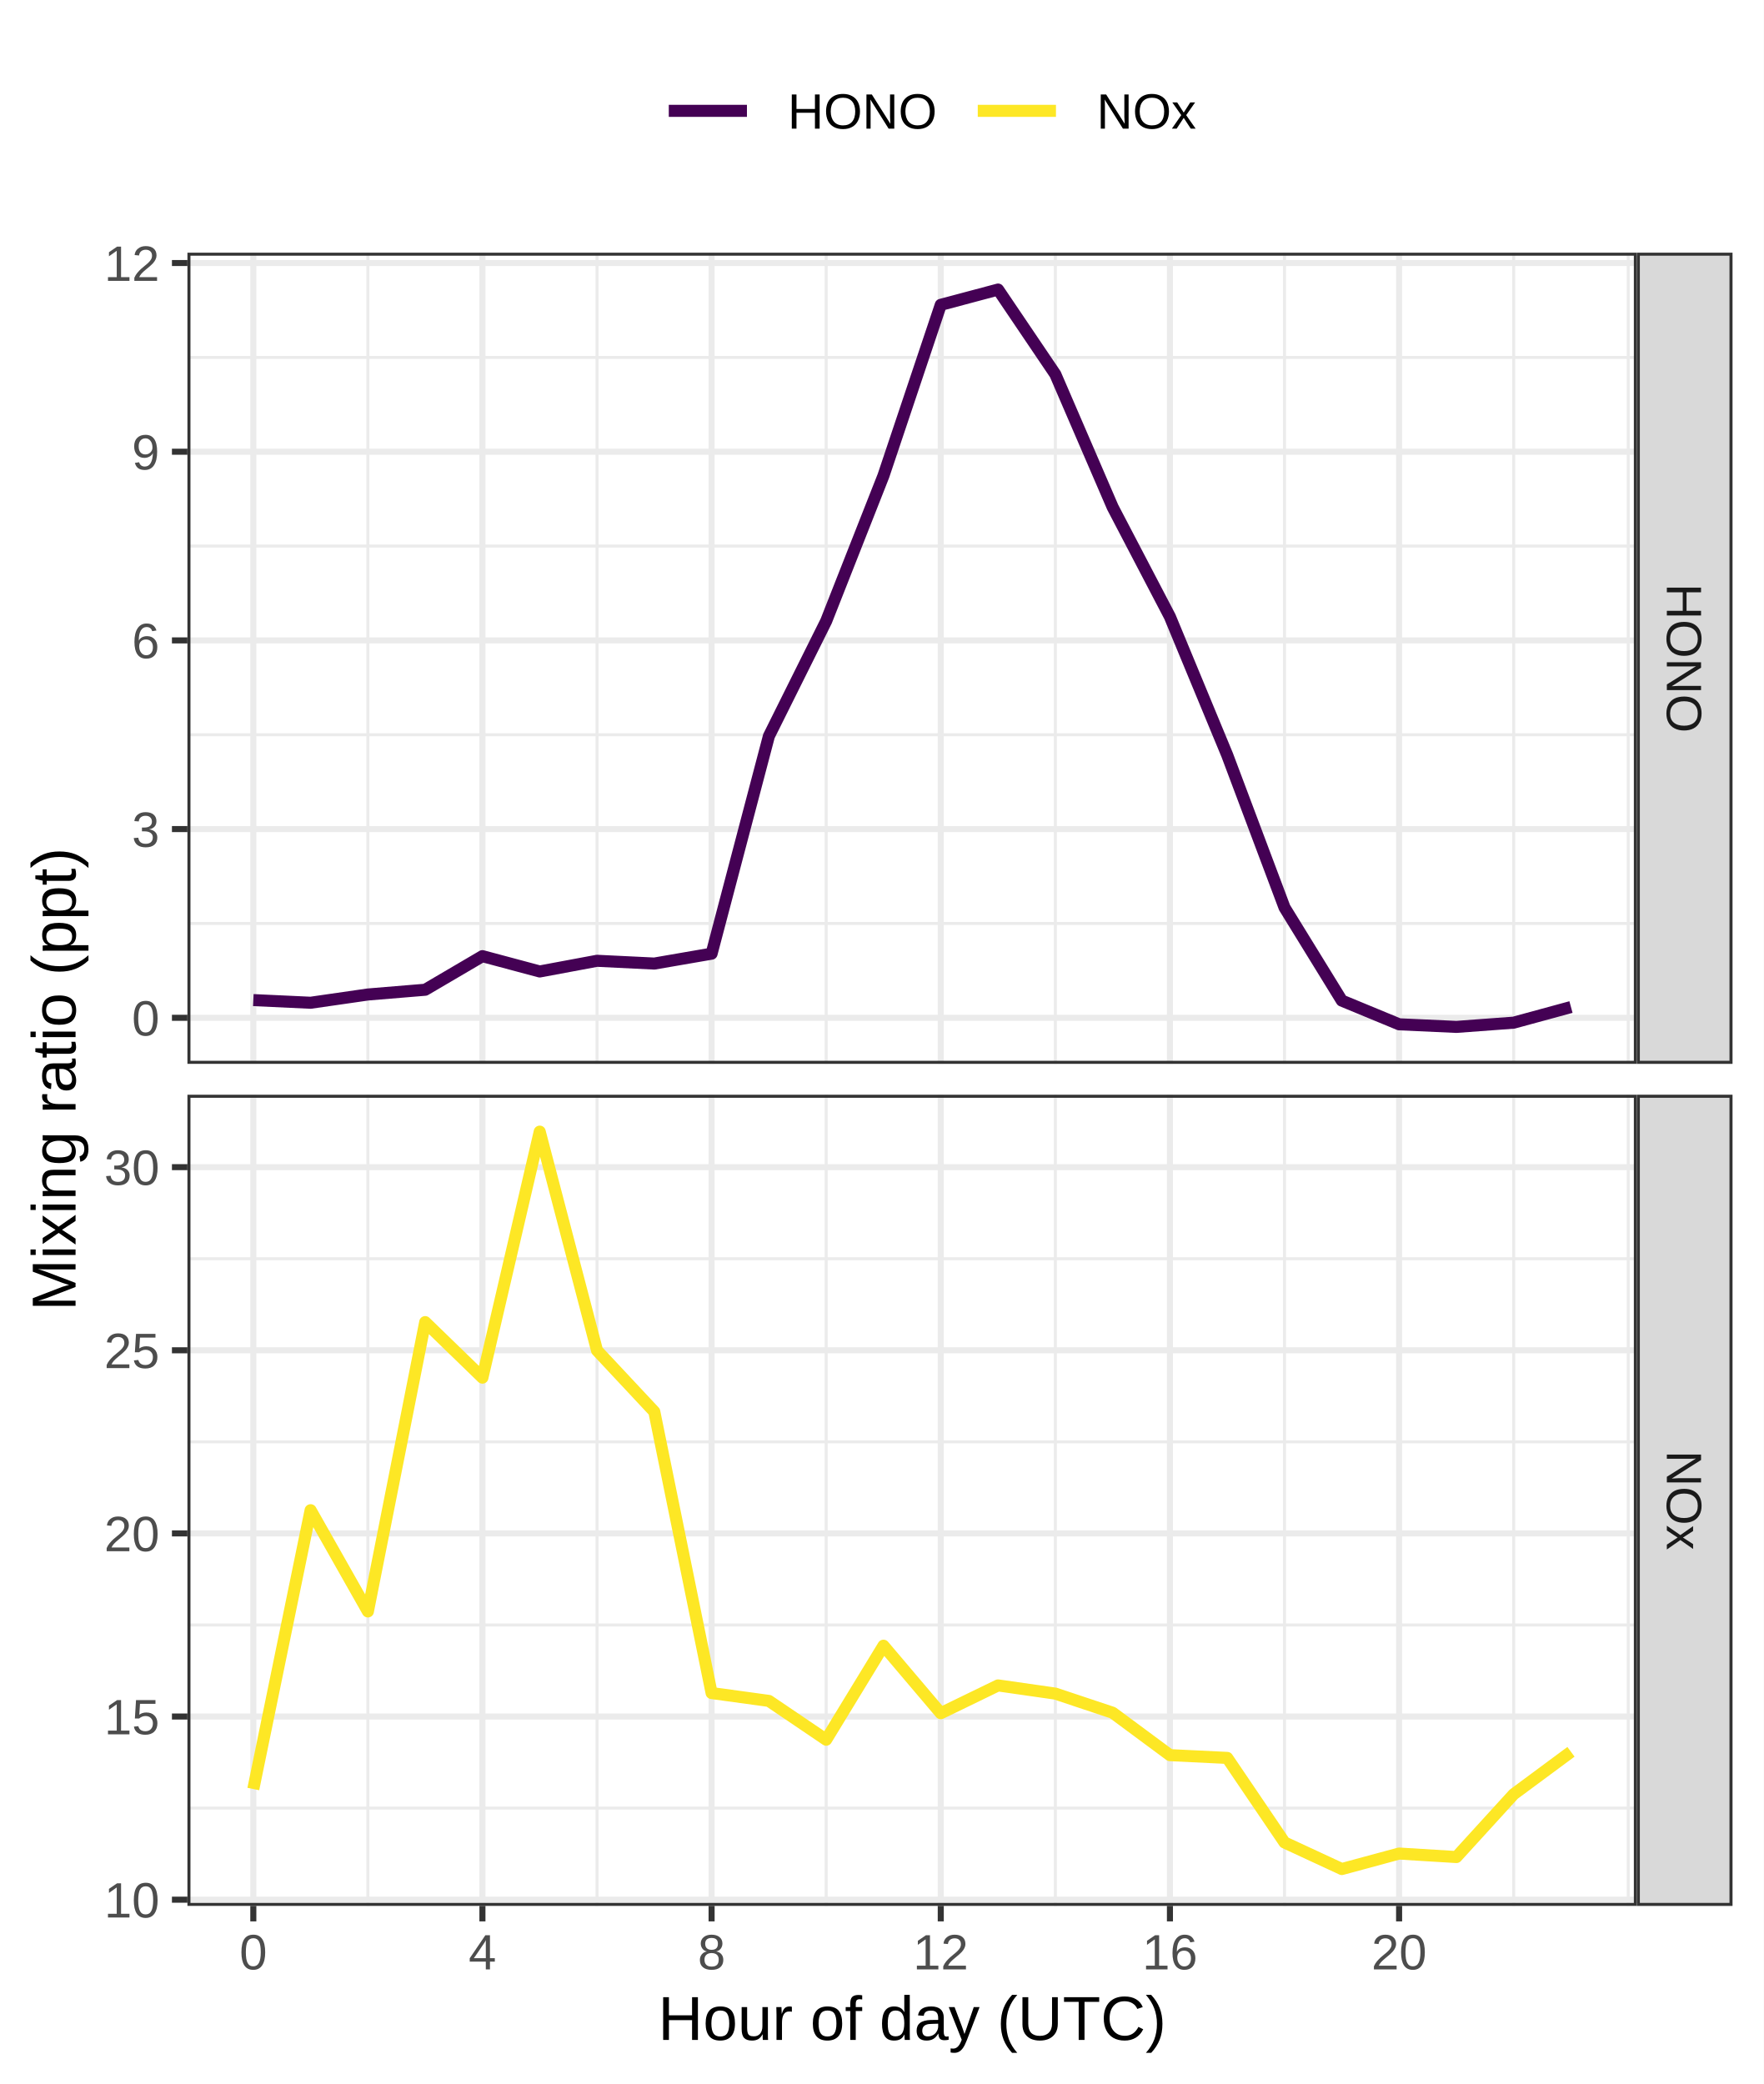
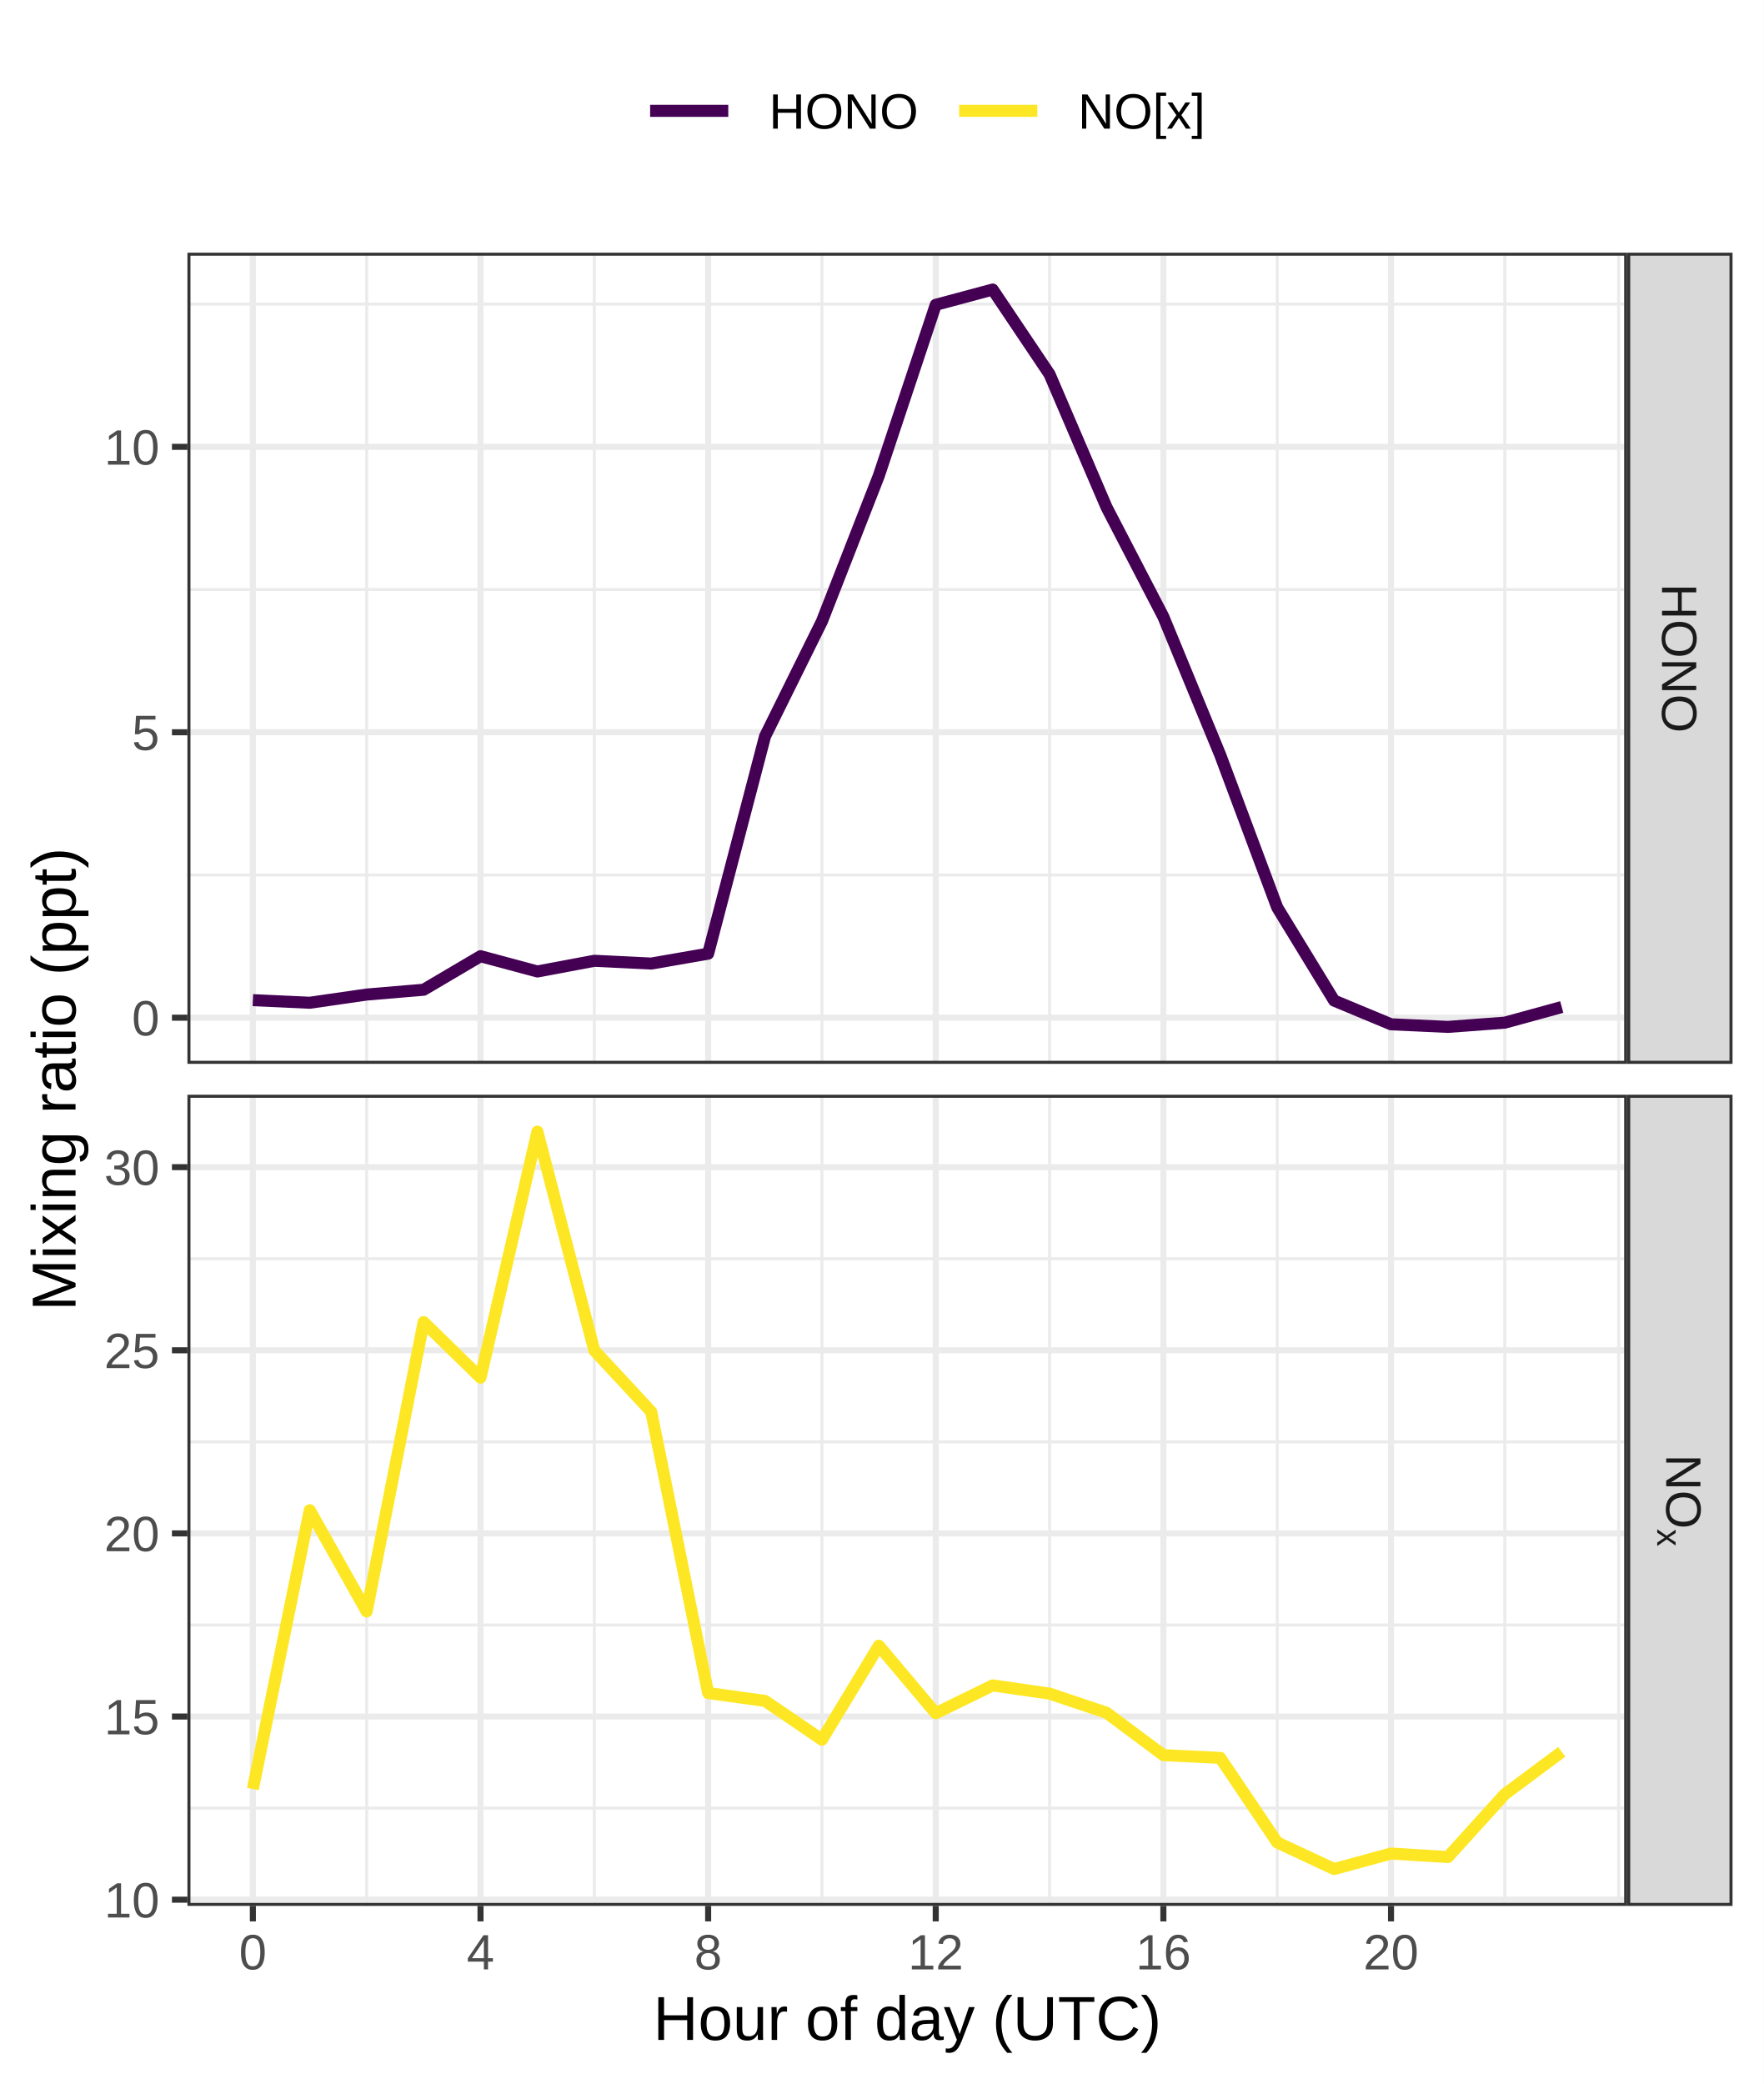
<svg xmlns="http://www.w3.org/2000/svg" class="svglite" width="311.81pt" height="368.50pt" viewBox="0 0 311.81 368.50">
  <defs>
    <style type="text/css">
    .svglite line, .svglite polyline, .svglite polygon, .svglite path, .svglite rect, .svglite circle {
      fill: none;
      stroke: #000000;
      stroke-linecap: round;
      stroke-linejoin: round;
      stroke-miterlimit: 10.00;
    }
    .svglite text {
      white-space: pre;
    }
  </style>
  </defs>
  <rect width="100%" height="100%" style="stroke: none; fill: #FFFFFF;" />
  <defs>
    <clipPath id="cpMC4wMHwzMTEuODF8MC4wMHwzNjguNTA=">
      <rect x="0.00" y="0.00" width="311.81" height="368.50" />
    </clipPath>
  </defs>
  <g clip-path="url(#cpMC4wMHwzMTEuODF8MC4wMHwzNjguNTA=)">
    <rect x="0" y="0.00" width="311.81" height="368.50" style="stroke-width: 1.07; stroke: #FFFFFF; fill: #FFFFFF;" />
  </g>
  <defs>
-     <clipPath id="cpMzMuMTR8Mjg5LjQxfDQ0LjY4fDE4OC4xMA==">
-       <rect x="33.14" y="44.68" width="256.28" height="143.43" />
+     <clipPath id="cpMzMuMTR8Mjg3LjcxfDQ0LjY4fDE4OC4xMA==">
+       <rect x="33.14" y="44.68" width="254.57" height="143.43" />
    </clipPath>
  </defs>
-   <g clip-path="url(#cpMzMuMTR8Mjg5LjQxfDQ0LjY4fDE4OC4xMA==)">
-     <rect x="33.14" y="44.68" width="256.28" height="143.43" style="stroke-width: 1.07; stroke: none; fill: #FFFFFF;" />
-     <polyline points="33.14,163.29 289.41,163.29 " style="stroke-width: 0.53; stroke: #EBEBEB; stroke-linecap: butt;" />
-     <polyline points="33.14,129.92 289.41,129.92 " style="stroke-width: 0.53; stroke: #EBEBEB; stroke-linecap: butt;" />
-     <polyline points="33.14,96.56 289.41,96.56 " style="stroke-width: 0.53; stroke: #EBEBEB; stroke-linecap: butt;" />
-     <polyline points="33.14,63.20 289.41,63.20 " style="stroke-width: 0.53; stroke: #EBEBEB; stroke-linecap: butt;" />
-     <polyline points="65.05,188.10 65.05,44.68 " style="stroke-width: 0.53; stroke: #EBEBEB; stroke-linecap: butt;" />
-     <polyline points="105.56,188.10 105.56,44.68 " style="stroke-width: 0.53; stroke: #EBEBEB; stroke-linecap: butt;" />
-     <polyline points="146.08,188.10 146.08,44.68 " style="stroke-width: 0.53; stroke: #EBEBEB; stroke-linecap: butt;" />
-     <polyline points="186.60,188.10 186.60,44.68 " style="stroke-width: 0.53; stroke: #EBEBEB; stroke-linecap: butt;" />
-     <polyline points="227.12,188.10 227.12,44.68 " style="stroke-width: 0.53; stroke: #EBEBEB; stroke-linecap: butt;" />
-     <polyline points="267.64,188.10 267.64,44.68 " style="stroke-width: 0.53; stroke: #EBEBEB; stroke-linecap: butt;" />
-     <polyline points="287.89,188.10 287.89,44.68 " style="stroke-width: 0.53; stroke: #EBEBEB; stroke-linecap: butt;" />
-     <polyline points="33.14,179.97 289.41,179.97 " style="stroke-width: 1.07; stroke: #EBEBEB; stroke-linecap: butt;" />
-     <polyline points="33.14,146.60 289.41,146.60 " style="stroke-width: 1.07; stroke: #EBEBEB; stroke-linecap: butt;" />
-     <polyline points="33.14,113.24 289.41,113.24 " style="stroke-width: 1.07; stroke: #EBEBEB; stroke-linecap: butt;" />
-     <polyline points="33.14,79.88 289.41,79.88 " style="stroke-width: 1.07; stroke: #EBEBEB; stroke-linecap: butt;" />
-     <polyline points="33.14,46.51 289.41,46.51 " style="stroke-width: 1.07; stroke: #EBEBEB; stroke-linecap: butt;" />
-     <polyline points="44.79,188.10 44.79,44.68 " style="stroke-width: 1.07; stroke: #EBEBEB; stroke-linecap: butt;" />
-     <polyline points="85.30,188.10 85.30,44.68 " style="stroke-width: 1.07; stroke: #EBEBEB; stroke-linecap: butt;" />
-     <polyline points="125.82,188.10 125.82,44.68 " style="stroke-width: 1.07; stroke: #EBEBEB; stroke-linecap: butt;" />
-     <polyline points="166.34,188.10 166.34,44.68 " style="stroke-width: 1.07; stroke: #EBEBEB; stroke-linecap: butt;" />
-     <polyline points="206.86,188.10 206.86,44.68 " style="stroke-width: 1.07; stroke: #EBEBEB; stroke-linecap: butt;" />
-     <polyline points="247.38,188.10 247.38,44.68 " style="stroke-width: 1.07; stroke: #EBEBEB; stroke-linecap: butt;" />
-     <polyline points="44.79,176.84 54.92,177.31 65.05,175.85 75.18,175.01 85.30,169.07 95.43,171.78 105.56,169.89 115.69,170.38 125.82,168.63 135.95,130.17 146.08,109.82 156.21,84.11 166.34,53.90 176.47,51.20 186.60,66.19 196.73,89.67 206.86,109.06 216.99,133.52 227.12,160.47 237.25,176.93 247.38,181.12 257.51,181.58 267.64,180.83 277.77,178.07 " style="stroke-width: 2.13; stroke: #440154; stroke-linecap: butt;" />
-     <rect x="33.14" y="44.68" width="256.28" height="143.43" style="stroke-width: 1.07; stroke: #333333;" />
+   <g clip-path="url(#cpMzMuMTR8Mjg3LjcxfDQ0LjY4fDE4OC4xMA==)">
+     <rect x="33.14" y="44.68" width="254.57" height="143.43" style="stroke-width: 1.07; stroke: none; fill: #FFFFFF;" />
+     <polyline points="33.14,154.72 287.71,154.72 " style="stroke-width: 0.53; stroke: #EBEBEB; stroke-linecap: butt;" />
+     <polyline points="33.14,104.24 287.71,104.24 " style="stroke-width: 0.53; stroke: #EBEBEB; stroke-linecap: butt;" />
+     <polyline points="33.14,53.77 287.71,53.77 " style="stroke-width: 0.53; stroke: #EBEBEB; stroke-linecap: butt;" />
+     <polyline points="64.83,188.10 64.83,44.68 " style="stroke-width: 0.53; stroke: #EBEBEB; stroke-linecap: butt;" />
+     <polyline points="105.08,188.10 105.08,44.68 " style="stroke-width: 0.53; stroke: #EBEBEB; stroke-linecap: butt;" />
+     <polyline points="145.33,188.10 145.33,44.68 " style="stroke-width: 0.53; stroke: #EBEBEB; stroke-linecap: butt;" />
+     <polyline points="185.58,188.10 185.58,44.68 " style="stroke-width: 0.53; stroke: #EBEBEB; stroke-linecap: butt;" />
+     <polyline points="225.83,188.10 225.83,44.68 " style="stroke-width: 0.53; stroke: #EBEBEB; stroke-linecap: butt;" />
+     <polyline points="266.07,188.10 266.07,44.68 " style="stroke-width: 0.53; stroke: #EBEBEB; stroke-linecap: butt;" />
+     <polyline points="286.20,188.10 286.20,44.68 " style="stroke-width: 0.53; stroke: #EBEBEB; stroke-linecap: butt;" />
+     <polyline points="33.14,179.95 287.71,179.95 " style="stroke-width: 1.07; stroke: #EBEBEB; stroke-linecap: butt;" />
+     <polyline points="33.14,129.48 287.71,129.48 " style="stroke-width: 1.07; stroke: #EBEBEB; stroke-linecap: butt;" />
+     <polyline points="33.14,79.01 287.71,79.01 " style="stroke-width: 1.07; stroke: #EBEBEB; stroke-linecap: butt;" />
+     <polyline points="44.71,188.10 44.71,44.68 " style="stroke-width: 1.07; stroke: #EBEBEB; stroke-linecap: butt;" />
+     <polyline points="84.96,188.10 84.96,44.68 " style="stroke-width: 1.07; stroke: #EBEBEB; stroke-linecap: butt;" />
+     <polyline points="125.21,188.10 125.21,44.68 " style="stroke-width: 1.07; stroke: #EBEBEB; stroke-linecap: butt;" />
+     <polyline points="165.45,188.10 165.45,44.68 " style="stroke-width: 1.07; stroke: #EBEBEB; stroke-linecap: butt;" />
+     <polyline points="205.70,188.10 205.70,44.68 " style="stroke-width: 1.07; stroke: #EBEBEB; stroke-linecap: butt;" />
+     <polyline points="245.95,188.10 245.95,44.68 " style="stroke-width: 1.07; stroke: #EBEBEB; stroke-linecap: butt;" />
+     <polyline points="44.71,176.85 54.77,177.31 64.83,175.86 74.90,175.01 84.96,169.08 95.02,171.78 105.08,169.89 115.14,170.38 125.21,168.63 135.27,130.20 145.33,109.86 155.39,84.12 165.45,53.90 175.52,51.20 185.58,66.19 195.64,89.67 205.70,109.07 215.76,133.51 225.83,160.46 235.89,176.93 245.95,181.12 256.01,181.58 266.07,180.83 276.14,178.07 " style="stroke-width: 2.13; stroke: #440154; stroke-linecap: butt;" />
+     <rect x="33.14" y="44.68" width="254.57" height="143.43" style="stroke-width: 1.07; stroke: #333333;" />
  </g>
  <g clip-path="url(#cpMC4wMHwzMTEuODF8MC4wMHwzNjguNTA=)">
</g>
  <defs>
-     <clipPath id="cpMzMuMTR8Mjg5LjQxfDE5My41OHwzMzcuMDE=">
-       <rect x="33.14" y="193.58" width="256.28" height="143.43" />
+     <clipPath id="cpMzMuMTR8Mjg3LjcxfDE5My41OHwzMzcuMDE=">
+       <rect x="33.14" y="193.58" width="254.57" height="143.43" />
    </clipPath>
  </defs>
-   <g clip-path="url(#cpMzMuMTR8Mjg5LjQxfDE5My41OHwzMzcuMDE=)">
-     <rect x="33.14" y="193.58" width="256.28" height="143.43" style="stroke-width: 1.07; stroke: none; fill: #FFFFFF;" />
-     <polyline points="33.14,319.71 289.41,319.71 " style="stroke-width: 0.53; stroke: #EBEBEB; stroke-linecap: butt;" />
-     <polyline points="33.14,287.33 289.41,287.33 " style="stroke-width: 0.53; stroke: #EBEBEB; stroke-linecap: butt;" />
-     <polyline points="33.14,254.95 289.41,254.95 " style="stroke-width: 0.53; stroke: #EBEBEB; stroke-linecap: butt;" />
-     <polyline points="33.14,222.57 289.41,222.57 " style="stroke-width: 0.53; stroke: #EBEBEB; stroke-linecap: butt;" />
-     <polyline points="65.05,337.01 65.05,193.58 " style="stroke-width: 0.53; stroke: #EBEBEB; stroke-linecap: butt;" />
-     <polyline points="105.56,337.01 105.56,193.58 " style="stroke-width: 0.53; stroke: #EBEBEB; stroke-linecap: butt;" />
-     <polyline points="146.08,337.01 146.08,193.58 " style="stroke-width: 0.53; stroke: #EBEBEB; stroke-linecap: butt;" />
-     <polyline points="186.60,337.01 186.60,193.58 " style="stroke-width: 0.53; stroke: #EBEBEB; stroke-linecap: butt;" />
-     <polyline points="227.12,337.01 227.12,193.58 " style="stroke-width: 0.53; stroke: #EBEBEB; stroke-linecap: butt;" />
-     <polyline points="267.64,337.01 267.64,193.58 " style="stroke-width: 0.53; stroke: #EBEBEB; stroke-linecap: butt;" />
-     <polyline points="287.89,337.01 287.89,193.58 " style="stroke-width: 0.53; stroke: #EBEBEB; stroke-linecap: butt;" />
-     <polyline points="33.14,335.91 289.41,335.91 " style="stroke-width: 1.07; stroke: #EBEBEB; stroke-linecap: butt;" />
-     <polyline points="33.14,303.52 289.41,303.52 " style="stroke-width: 1.07; stroke: #EBEBEB; stroke-linecap: butt;" />
-     <polyline points="33.14,271.14 289.41,271.14 " style="stroke-width: 1.07; stroke: #EBEBEB; stroke-linecap: butt;" />
-     <polyline points="33.14,238.76 289.41,238.76 " style="stroke-width: 1.07; stroke: #EBEBEB; stroke-linecap: butt;" />
-     <polyline points="33.14,206.38 289.41,206.38 " style="stroke-width: 1.07; stroke: #EBEBEB; stroke-linecap: butt;" />
-     <polyline points="44.79,337.01 44.79,193.58 " style="stroke-width: 1.07; stroke: #EBEBEB; stroke-linecap: butt;" />
-     <polyline points="85.30,337.01 85.30,193.58 " style="stroke-width: 1.07; stroke: #EBEBEB; stroke-linecap: butt;" />
-     <polyline points="125.82,337.01 125.82,193.58 " style="stroke-width: 1.07; stroke: #EBEBEB; stroke-linecap: butt;" />
-     <polyline points="166.34,337.01 166.34,193.58 " style="stroke-width: 1.07; stroke: #EBEBEB; stroke-linecap: butt;" />
-     <polyline points="206.86,337.01 206.86,193.58 " style="stroke-width: 1.07; stroke: #EBEBEB; stroke-linecap: butt;" />
-     <polyline points="247.38,337.01 247.38,193.58 " style="stroke-width: 1.07; stroke: #EBEBEB; stroke-linecap: butt;" />
-     <polyline points="44.79,316.34 54.92,267.04 65.05,284.94 75.18,233.78 85.30,243.60 95.43,200.10 105.56,238.79 115.69,249.62 125.82,299.37 135.95,300.76 146.08,307.62 156.21,291.00 166.34,302.94 176.47,298.02 186.60,299.47 196.73,302.85 206.86,310.35 216.99,310.84 227.12,325.79 237.25,330.49 247.38,327.75 257.51,328.37 267.64,317.26 277.77,309.76 " style="stroke-width: 2.13; stroke: #FDE725; stroke-linecap: butt;" />
-     <rect x="33.14" y="193.58" width="256.28" height="143.43" style="stroke-width: 1.07; stroke: #333333;" />
+   <g clip-path="url(#cpMzMuMTR8Mjg3LjcxfDE5My41OHwzMzcuMDE=)">
+     <rect x="33.14" y="193.58" width="254.57" height="143.43" style="stroke-width: 1.07; stroke: none; fill: #FFFFFF;" />
+     <polyline points="33.14,319.71 287.71,319.71 " style="stroke-width: 0.53; stroke: #EBEBEB; stroke-linecap: butt;" />
+     <polyline points="33.14,287.33 287.71,287.33 " style="stroke-width: 0.53; stroke: #EBEBEB; stroke-linecap: butt;" />
+     <polyline points="33.14,254.95 287.71,254.95 " style="stroke-width: 0.53; stroke: #EBEBEB; stroke-linecap: butt;" />
+     <polyline points="33.14,222.57 287.71,222.57 " style="stroke-width: 0.53; stroke: #EBEBEB; stroke-linecap: butt;" />
+     <polyline points="64.83,337.01 64.83,193.58 " style="stroke-width: 0.53; stroke: #EBEBEB; stroke-linecap: butt;" />
+     <polyline points="105.08,337.01 105.08,193.58 " style="stroke-width: 0.53; stroke: #EBEBEB; stroke-linecap: butt;" />
+     <polyline points="145.33,337.01 145.33,193.58 " style="stroke-width: 0.53; stroke: #EBEBEB; stroke-linecap: butt;" />
+     <polyline points="185.58,337.01 185.58,193.58 " style="stroke-width: 0.53; stroke: #EBEBEB; stroke-linecap: butt;" />
+     <polyline points="225.83,337.01 225.83,193.58 " style="stroke-width: 0.53; stroke: #EBEBEB; stroke-linecap: butt;" />
+     <polyline points="266.07,337.01 266.07,193.58 " style="stroke-width: 0.53; stroke: #EBEBEB; stroke-linecap: butt;" />
+     <polyline points="286.20,337.01 286.20,193.58 " style="stroke-width: 0.53; stroke: #EBEBEB; stroke-linecap: butt;" />
+     <polyline points="33.14,335.91 287.71,335.91 " style="stroke-width: 1.07; stroke: #EBEBEB; stroke-linecap: butt;" />
+     <polyline points="33.14,303.52 287.71,303.52 " style="stroke-width: 1.07; stroke: #EBEBEB; stroke-linecap: butt;" />
+     <polyline points="33.14,271.14 287.71,271.14 " style="stroke-width: 1.07; stroke: #EBEBEB; stroke-linecap: butt;" />
+     <polyline points="33.14,238.76 287.71,238.76 " style="stroke-width: 1.07; stroke: #EBEBEB; stroke-linecap: butt;" />
+     <polyline points="33.14,206.38 287.71,206.38 " style="stroke-width: 1.07; stroke: #EBEBEB; stroke-linecap: butt;" />
+     <polyline points="44.71,337.01 44.71,193.58 " style="stroke-width: 1.07; stroke: #EBEBEB; stroke-linecap: butt;" />
+     <polyline points="84.96,337.01 84.96,193.58 " style="stroke-width: 1.07; stroke: #EBEBEB; stroke-linecap: butt;" />
+     <polyline points="125.21,337.01 125.21,193.58 " style="stroke-width: 1.07; stroke: #EBEBEB; stroke-linecap: butt;" />
+     <polyline points="165.45,337.01 165.45,193.58 " style="stroke-width: 1.07; stroke: #EBEBEB; stroke-linecap: butt;" />
+     <polyline points="205.70,337.01 205.70,193.58 " style="stroke-width: 1.07; stroke: #EBEBEB; stroke-linecap: butt;" />
+     <polyline points="245.95,337.01 245.95,193.58 " style="stroke-width: 1.07; stroke: #EBEBEB; stroke-linecap: butt;" />
+     <polyline points="44.71,316.34 54.77,267.04 64.83,284.94 74.90,233.78 84.96,243.60 95.02,200.10 105.08,238.79 115.14,249.62 125.21,299.37 135.27,300.76 145.33,307.62 155.39,291.00 165.45,302.94 175.52,298.02 185.58,299.47 195.64,302.85 205.70,310.35 215.76,310.84 225.83,325.79 235.89,330.49 245.95,327.75 256.01,328.37 266.07,317.26 276.14,309.76 " style="stroke-width: 2.13; stroke: #FDE725; stroke-linecap: butt;" />
+     <rect x="33.14" y="193.58" width="254.57" height="143.43" style="stroke-width: 1.07; stroke: #333333;" />
  </g>
  <g clip-path="url(#cpMC4wMHwzMTEuODF8MC4wMHwzNjguNTA=)">
</g>
  <defs>
-     <clipPath id="cpMjg5LjQxfDMwNi4zM3w0NC42OHwxODguMTA=">
-       <rect x="289.41" y="44.68" width="16.92" height="143.43" />
+     <clipPath id="cpMjg3LjcxfDMwNi4zM3w0NC42OHwxODguMTA=">
+       <rect x="287.71" y="44.68" width="18.62" height="143.43" />
    </clipPath>
  </defs>
-   <g clip-path="url(#cpMjg5LjQxfDMwNi4zM3w0NC42OHwxODguMTA=)">
-     <rect x="289.41" y="44.68" width="16.92" height="143.43" style="stroke-width: 1.07; stroke: #333333; fill: #D9D9D9;" />
-     <text transform="translate(294.72,116.39) rotate(90)" text-anchor="middle" style="font-size: 8.80px;fill: #1A1A1A; font-family: &quot;Arial&quot;;" textLength="26.40px" lengthAdjust="spacingAndGlyphs">HONO</text>
+   <g clip-path="url(#cpMjg3LjcxfDMwNi4zM3w0NC42OHwxODguMTA=)">
+     <rect x="287.71" y="44.68" width="18.62" height="143.43" style="stroke-width: 1.07; stroke: #333333; fill: #D9D9D9;" />
+     <text transform="translate(293.87,103.19) rotate(90)" style="font-size: 8.80px;fill: #1A1A1A; font-family: &quot;Arial&quot;;" textLength="6.35px" lengthAdjust="spacingAndGlyphs">H</text>
+     <text transform="translate(293.87,109.54) rotate(90)" style="font-size: 8.80px;fill: #1A1A1A; font-family: &quot;Arial&quot;;" textLength="6.85px" lengthAdjust="spacingAndGlyphs">O</text>
+     <text transform="translate(293.87,116.39) rotate(90)" style="font-size: 8.80px;fill: #1A1A1A; font-family: &quot;Arial&quot;;" textLength="6.35px" lengthAdjust="spacingAndGlyphs">N</text>
+     <text transform="translate(293.87,122.74) rotate(90)" style="font-size: 8.80px;fill: #1A1A1A; font-family: &quot;Arial&quot;;" textLength="6.85px" lengthAdjust="spacingAndGlyphs">O</text>
  </g>
  <g clip-path="url(#cpMC4wMHwzMTEuODF8MC4wMHwzNjguNTA=)">
</g>
  <defs>
-     <clipPath id="cpMjg5LjQxfDMwNi4zM3wxOTMuNTh8MzM3LjAx">
-       <rect x="289.41" y="193.58" width="16.92" height="143.43" />
+     <clipPath id="cpMjg3LjcxfDMwNi4zM3wxOTMuNTh8MzM3LjAx">
+       <rect x="287.71" y="193.58" width="18.62" height="143.43" />
    </clipPath>
  </defs>
-   <g clip-path="url(#cpMjg5LjQxfDMwNi4zM3wxOTMuNTh8MzM3LjAx)">
-     <rect x="289.41" y="193.58" width="16.92" height="143.43" style="stroke-width: 1.07; stroke: #333333; fill: #D9D9D9;" />
-     <text transform="translate(294.72,265.29) rotate(90)" text-anchor="middle" style="font-size: 8.80px;fill: #1A1A1A; font-family: &quot;Arial&quot;;" textLength="17.60px" lengthAdjust="spacingAndGlyphs">NOx</text>
+   <g clip-path="url(#cpMjg3LjcxfDMwNi4zM3wxOTMuNTh8MzM3LjAx)">
+     <rect x="287.71" y="193.58" width="18.62" height="143.43" style="stroke-width: 1.07; stroke: #333333; fill: #D9D9D9;" />
+     <text transform="translate(294.61,257.16) rotate(90)" style="font-size: 8.80px;fill: #1A1A1A; font-family: &quot;Arial&quot;;" textLength="6.35px" lengthAdjust="spacingAndGlyphs">N</text>
+     <text transform="translate(294.61,263.51) rotate(90)" style="font-size: 8.80px;fill: #1A1A1A; font-family: &quot;Arial&quot;;" textLength="6.85px" lengthAdjust="spacingAndGlyphs">O</text>
+     <text transform="translate(293.02,270.35) rotate(90)" style="font-size: 6.16px;fill: #1A1A1A; font-family: &quot;Arial&quot;;" textLength="3.08px" lengthAdjust="spacingAndGlyphs">x</text>
  </g>
  <g clip-path="url(#cpMC4wMHwzMTEuODF8MC4wMHwzNjguNTA=)">
-     <polyline points="44.79,339.75 44.79,337.01 " style="stroke-width: 1.07; stroke: #333333; stroke-linecap: butt;" />
-     <polyline points="85.30,339.75 85.30,337.01 " style="stroke-width: 1.07; stroke: #333333; stroke-linecap: butt;" />
-     <polyline points="125.82,339.75 125.82,337.01 " style="stroke-width: 1.07; stroke: #333333; stroke-linecap: butt;" />
-     <polyline points="166.34,339.75 166.34,337.01 " style="stroke-width: 1.07; stroke: #333333; stroke-linecap: butt;" />
-     <polyline points="206.86,339.75 206.86,337.01 " style="stroke-width: 1.07; stroke: #333333; stroke-linecap: butt;" />
-     <polyline points="247.38,339.75 247.38,337.01 " style="stroke-width: 1.07; stroke: #333333; stroke-linecap: butt;" />
-     <text x="44.79" y="348.24" text-anchor="middle" style="font-size: 8.80px;fill: #4D4D4D; font-family: &quot;Arial&quot;;" textLength="4.90px" lengthAdjust="spacingAndGlyphs">0</text>
-     <text x="85.30" y="348.24" text-anchor="middle" style="font-size: 8.80px;fill: #4D4D4D; font-family: &quot;Arial&quot;;" textLength="4.90px" lengthAdjust="spacingAndGlyphs">4</text>
-     <text x="125.82" y="348.24" text-anchor="middle" style="font-size: 8.80px;fill: #4D4D4D; font-family: &quot;Arial&quot;;" textLength="4.90px" lengthAdjust="spacingAndGlyphs">8</text>
-     <text x="166.34" y="348.24" text-anchor="middle" style="font-size: 8.80px;fill: #4D4D4D; font-family: &quot;Arial&quot;;" textLength="9.79px" lengthAdjust="spacingAndGlyphs">12</text>
-     <text x="206.86" y="348.24" text-anchor="middle" style="font-size: 8.80px;fill: #4D4D4D; font-family: &quot;Arial&quot;;" textLength="9.79px" lengthAdjust="spacingAndGlyphs">16</text>
-     <text x="247.38" y="348.24" text-anchor="middle" style="font-size: 8.80px;fill: #4D4D4D; font-family: &quot;Arial&quot;;" textLength="9.79px" lengthAdjust="spacingAndGlyphs">20</text>
-     <text x="28.21" y="183.12" text-anchor="end" style="font-size: 8.80px;fill: #4D4D4D; font-family: &quot;Arial&quot;;" textLength="4.90px" lengthAdjust="spacingAndGlyphs">0</text>
-     <text x="28.21" y="149.75" text-anchor="end" style="font-size: 8.80px;fill: #4D4D4D; font-family: &quot;Arial&quot;;" textLength="4.90px" lengthAdjust="spacingAndGlyphs">3</text>
-     <text x="28.21" y="116.39" text-anchor="end" style="font-size: 8.80px;fill: #4D4D4D; font-family: &quot;Arial&quot;;" textLength="4.90px" lengthAdjust="spacingAndGlyphs">6</text>
-     <text x="28.21" y="83.03" text-anchor="end" style="font-size: 8.80px;fill: #4D4D4D; font-family: &quot;Arial&quot;;" textLength="4.90px" lengthAdjust="spacingAndGlyphs">9</text>
-     <text x="28.21" y="49.66" text-anchor="end" style="font-size: 8.80px;fill: #4D4D4D; font-family: &quot;Arial&quot;;" textLength="9.79px" lengthAdjust="spacingAndGlyphs">12</text>
-     <polyline points="30.40,179.97 33.14,179.97 " style="stroke-width: 1.07; stroke: #333333; stroke-linecap: butt;" />
-     <polyline points="30.40,146.60 33.14,146.60 " style="stroke-width: 1.07; stroke: #333333; stroke-linecap: butt;" />
-     <polyline points="30.40,113.24 33.14,113.24 " style="stroke-width: 1.07; stroke: #333333; stroke-linecap: butt;" />
-     <polyline points="30.40,79.88 33.14,79.88 " style="stroke-width: 1.07; stroke: #333333; stroke-linecap: butt;" />
-     <polyline points="30.40,46.51 33.14,46.51 " style="stroke-width: 1.07; stroke: #333333; stroke-linecap: butt;" />
+     <polyline points="44.71,339.75 44.71,337.01 " style="stroke-width: 1.07; stroke: #333333; stroke-linecap: butt;" />
+     <polyline points="84.96,339.75 84.96,337.01 " style="stroke-width: 1.07; stroke: #333333; stroke-linecap: butt;" />
+     <polyline points="125.21,339.75 125.21,337.01 " style="stroke-width: 1.07; stroke: #333333; stroke-linecap: butt;" />
+     <polyline points="165.45,339.75 165.45,337.01 " style="stroke-width: 1.07; stroke: #333333; stroke-linecap: butt;" />
+     <polyline points="205.70,339.75 205.70,337.01 " style="stroke-width: 1.07; stroke: #333333; stroke-linecap: butt;" />
+     <polyline points="245.95,339.75 245.95,337.01 " style="stroke-width: 1.07; stroke: #333333; stroke-linecap: butt;" />
+     <text x="44.71" y="348.24" text-anchor="middle" style="font-size: 8.80px;fill: #4D4D4D; font-family: &quot;Arial&quot;;" textLength="4.90px" lengthAdjust="spacingAndGlyphs">0</text>
+     <text x="84.96" y="348.24" text-anchor="middle" style="font-size: 8.80px;fill: #4D4D4D; font-family: &quot;Arial&quot;;" textLength="4.90px" lengthAdjust="spacingAndGlyphs">4</text>
+     <text x="125.21" y="348.24" text-anchor="middle" style="font-size: 8.80px;fill: #4D4D4D; font-family: &quot;Arial&quot;;" textLength="4.90px" lengthAdjust="spacingAndGlyphs">8</text>
+     <text x="165.45" y="348.24" text-anchor="middle" style="font-size: 8.80px;fill: #4D4D4D; font-family: &quot;Arial&quot;;" textLength="9.79px" lengthAdjust="spacingAndGlyphs">12</text>
+     <text x="205.70" y="348.24" text-anchor="middle" style="font-size: 8.80px;fill: #4D4D4D; font-family: &quot;Arial&quot;;" textLength="9.79px" lengthAdjust="spacingAndGlyphs">16</text>
+     <text x="245.95" y="348.24" text-anchor="middle" style="font-size: 8.80px;fill: #4D4D4D; font-family: &quot;Arial&quot;;" textLength="9.79px" lengthAdjust="spacingAndGlyphs">20</text>
+     <text x="28.21" y="183.10" text-anchor="end" style="font-size: 8.80px;fill: #4D4D4D; font-family: &quot;Arial&quot;;" textLength="4.90px" lengthAdjust="spacingAndGlyphs">0</text>
+     <text x="28.21" y="132.63" text-anchor="end" style="font-size: 8.80px;fill: #4D4D4D; font-family: &quot;Arial&quot;;" textLength="4.90px" lengthAdjust="spacingAndGlyphs">5</text>
+     <text x="28.21" y="82.16" text-anchor="end" style="font-size: 8.80px;fill: #4D4D4D; font-family: &quot;Arial&quot;;" textLength="9.79px" lengthAdjust="spacingAndGlyphs">10</text>
+     <polyline points="30.40,179.95 33.14,179.95 " style="stroke-width: 1.07; stroke: #333333; stroke-linecap: butt;" />
+     <polyline points="30.40,129.48 33.14,129.48 " style="stroke-width: 1.07; stroke: #333333; stroke-linecap: butt;" />
+     <polyline points="30.40,79.01 33.14,79.01 " style="stroke-width: 1.07; stroke: #333333; stroke-linecap: butt;" />
    <text x="28.21" y="339.06" text-anchor="end" style="font-size: 8.80px;fill: #4D4D4D; font-family: &quot;Arial&quot;;" textLength="9.79px" lengthAdjust="spacingAndGlyphs">10</text>
    <text x="28.21" y="306.67" text-anchor="end" style="font-size: 8.80px;fill: #4D4D4D; font-family: &quot;Arial&quot;;" textLength="9.79px" lengthAdjust="spacingAndGlyphs">15</text>
    <text x="28.21" y="274.29" text-anchor="end" style="font-size: 8.80px;fill: #4D4D4D; font-family: &quot;Arial&quot;;" textLength="9.79px" lengthAdjust="spacingAndGlyphs">20</text>
    <text x="28.21" y="241.91" text-anchor="end" style="font-size: 8.80px;fill: #4D4D4D; font-family: &quot;Arial&quot;;" textLength="9.79px" lengthAdjust="spacingAndGlyphs">25</text>
    <text x="28.21" y="209.53" text-anchor="end" style="font-size: 8.80px;fill: #4D4D4D; font-family: &quot;Arial&quot;;" textLength="9.79px" lengthAdjust="spacingAndGlyphs">30</text>
    <polyline points="30.40,335.91 33.14,335.91 " style="stroke-width: 1.07; stroke: #333333; stroke-linecap: butt;" />
    <polyline points="30.40,303.52 33.14,303.52 " style="stroke-width: 1.07; stroke: #333333; stroke-linecap: butt;" />
    <polyline points="30.40,271.14 33.14,271.14 " style="stroke-width: 1.07; stroke: #333333; stroke-linecap: butt;" />
    <polyline points="30.40,238.76 33.14,238.76 " style="stroke-width: 1.07; stroke: #333333; stroke-linecap: butt;" />
    <polyline points="30.40,206.38 33.14,206.38 " style="stroke-width: 1.07; stroke: #333333; stroke-linecap: butt;" />
-     <text x="161.28" y="360.71" text-anchor="middle" style="font-size: 11.00px; font-family: &quot;Arial&quot;;" textLength="89.88px" lengthAdjust="spacingAndGlyphs">Hour of day (UTC)</text>
+     <text x="160.42" y="360.71" text-anchor="middle" style="font-size: 11.00px; font-family: &quot;Arial&quot;;" textLength="89.88px" lengthAdjust="spacingAndGlyphs">Hour of day (UTC)</text>
    <text transform="translate(13.36,190.84) rotate(-90)" text-anchor="middle" style="font-size: 11.00px; font-family: &quot;Arial&quot;;" textLength="81.94px" lengthAdjust="spacingAndGlyphs">Mixing ratio (ppt)</text>
-     <rect x="105.56" y="5.48" width="111.43" height="28.24" style="stroke-width: 1.07; stroke: none; fill: #FFFFFF;" />
-     <rect x="116.52" y="10.96" width="17.28" height="17.28" style="stroke-width: 1.07; stroke: none; fill: #FFFFFF;" />
-     <line x1="118.25" y1="19.60" x2="132.07" y2="19.60" style="stroke-width: 2.13; stroke: #440154; stroke-linecap: butt;" />
-     <rect x="171.15" y="10.96" width="17.28" height="17.28" style="stroke-width: 1.07; stroke: none; fill: #FFFFFF;" />
-     <line x1="172.88" y1="19.60" x2="186.71" y2="19.60" style="stroke-width: 2.13; stroke: #FDE725; stroke-linecap: butt;" />
-     <text x="139.28" y="22.75" style="font-size: 8.80px; font-family: &quot;Arial&quot;;" textLength="26.40px" lengthAdjust="spacingAndGlyphs">HONO</text>
-     <text x="193.91" y="22.75" style="font-size: 8.80px; font-family: &quot;Arial&quot;;" textLength="17.60px" lengthAdjust="spacingAndGlyphs">NOx</text>
+     <rect x="102.26" y="5.48" width="116.32" height="28.24" style="stroke-width: 1.07; stroke: none; fill: #FFFFFF;" />
+     <rect x="113.22" y="10.96" width="17.28" height="17.28" style="stroke-width: 1.07; stroke: none; fill: #FFFFFF;" />
+     <line x1="114.95" y1="19.60" x2="128.77" y2="19.60" style="stroke-width: 2.13; stroke: #440154; stroke-linecap: butt;" />
+     <rect x="167.85" y="10.96" width="17.28" height="17.28" style="stroke-width: 1.07; stroke: none; fill: #FFFFFF;" />
+     <line x1="169.58" y1="19.60" x2="183.41" y2="19.60" style="stroke-width: 2.13; stroke: #FDE725; stroke-linecap: butt;" />
+     <text x="135.98" y="22.75" style="font-size: 8.80px; font-family: &quot;Arial&quot;;" textLength="26.40px" lengthAdjust="spacingAndGlyphs">HONO</text>
+     <text x="190.61" y="22.75" style="font-size: 8.80px; font-family: &quot;Arial&quot;;" textLength="22.49px" lengthAdjust="spacingAndGlyphs">NO[x]</text>
  </g>
</svg>
